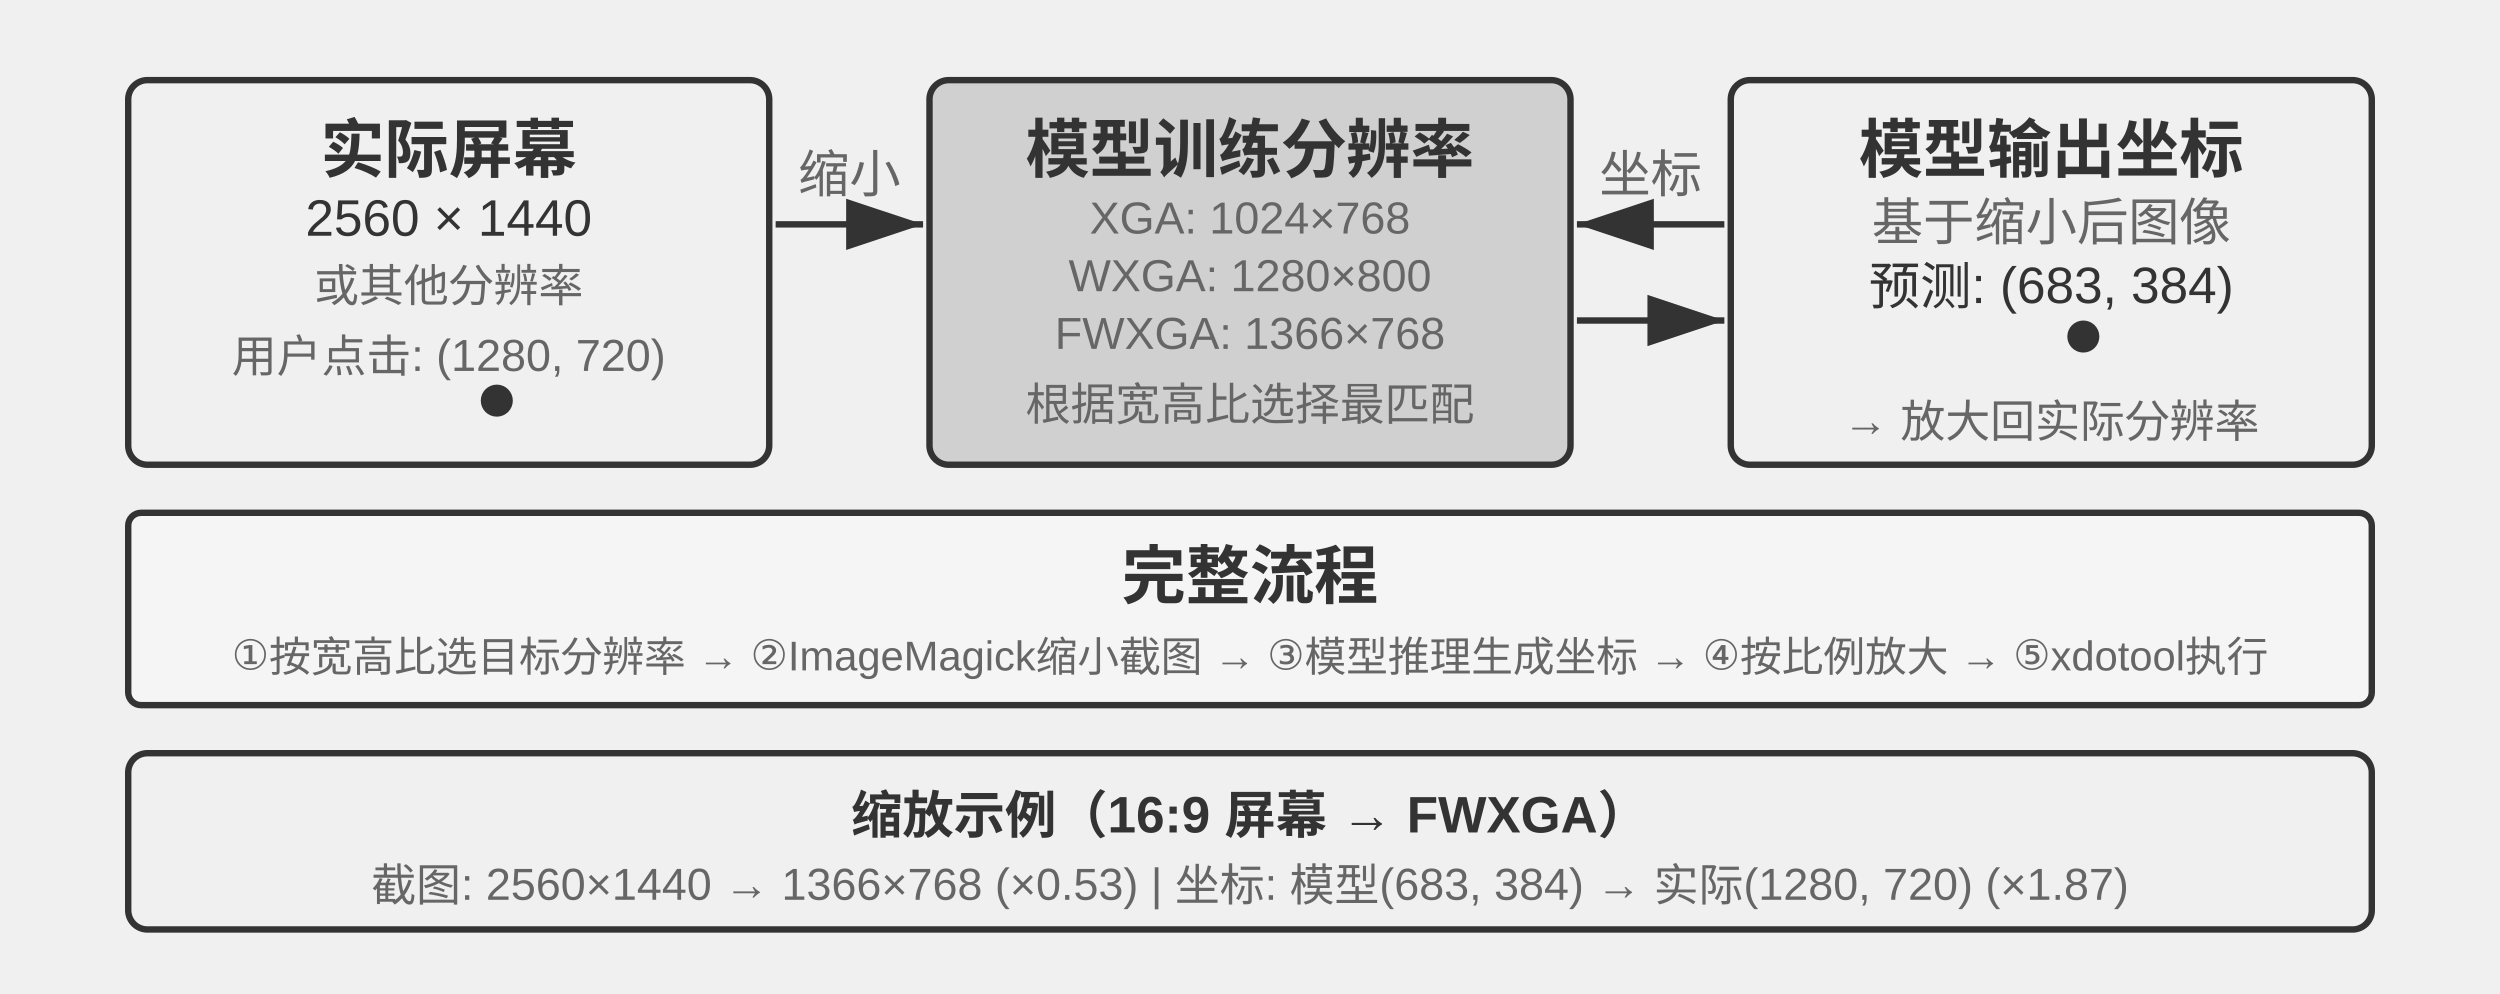
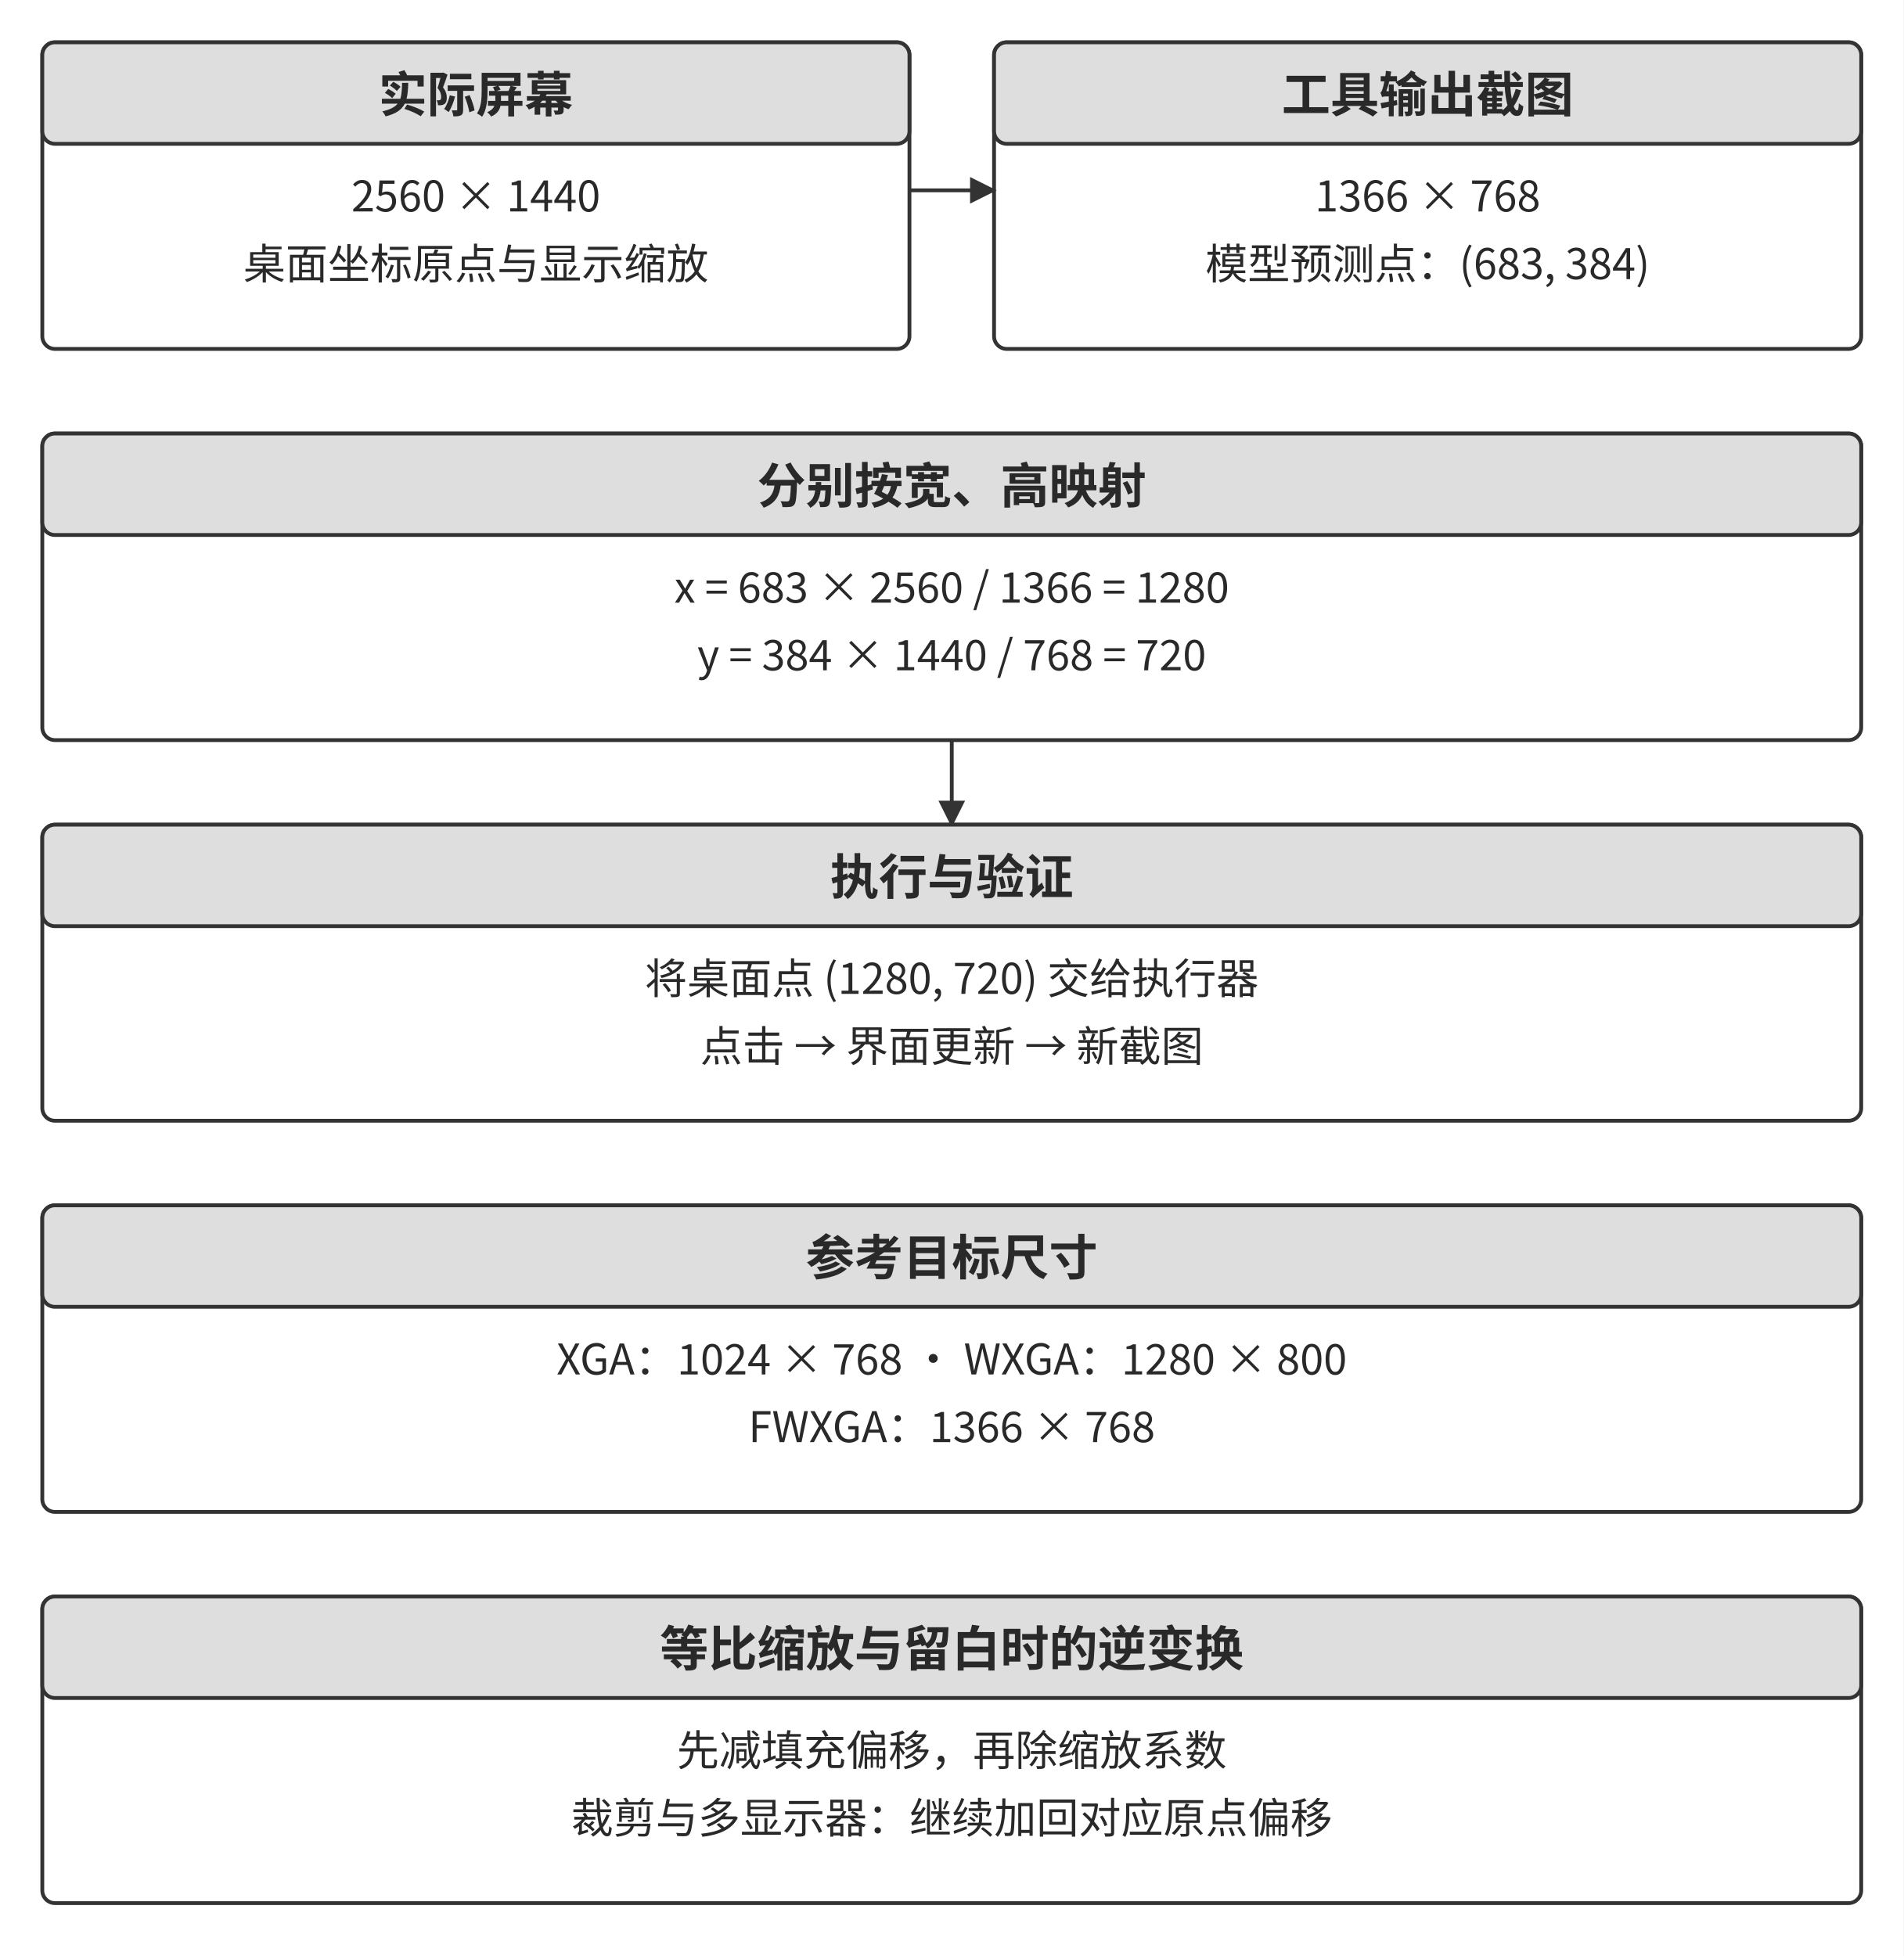
- <svg xmlns="http://www.w3.org/2000/svg" viewBox="0 40 780 310" width="780" height="310" style="background:#ffffff">
+ <svg xmlns="http://www.w3.org/2000/svg" width="150mm" height="154.17mm" viewBox="0 0 900 925" role="img" aria-labelledby="title desc">
  <defs>
-     <marker id="ah" markerWidth="12" markerHeight="8" refX="12" refY="4" orient="auto">
-       <polygon points="0 0, 12 4, 0 8" fill="#333333" />
-     </marker>
-     <marker id="ah-light" markerWidth="12" markerHeight="8" refX="12" refY="4" orient="auto">
-       <polygon points="0 0, 12 4, 0 8" fill="#999999" />
+     <marker id="arrow" viewBox="0 0 10 10" refX="9" refY="5" markerWidth="7" markerHeight="7" orient="auto-start-reverse">
+       <path d="M0 0 L10 5 L0 10 Z" fill="#333333" />
    </marker>
  </defs>
-   <rect x="40" y="65" width="200" height="120" rx="6" fill="#f0f0f0" stroke="#333333" stroke-width="2" />
-   <text x="140" y="85" font-family="Arial, 'Helvetica Neue', Helvetica, 'PingFang SC', 'Microsoft YaHei', sans-serif" font-size="20" fill="#333333" text-anchor="middle" dominant-baseline="central" font-weight="bold">实际屏幕</text>
-   <text x="140" y="108" font-family="Arial, 'Helvetica Neue', Helvetica, 'PingFang SC', 'Microsoft YaHei', sans-serif" font-size="16" fill="#333333" text-anchor="middle" dominant-baseline="central" font-weight="normal">2560 × 1440</text>
-   <text x="140" y="128" font-family="Arial, 'Helvetica Neue', Helvetica, 'PingFang SC', 'Microsoft YaHei', sans-serif" font-size="14" fill="#666666" text-anchor="middle" dominant-baseline="central" font-weight="normal">或其他分辨率</text>
-   <text x="140" y="150" font-family="Arial, 'Helvetica Neue', Helvetica, 'PingFang SC', 'Microsoft YaHei', sans-serif" font-size="14" fill="#666666" text-anchor="middle" dominant-baseline="central" font-weight="normal">用户点击: (1280, 720)</text>
-   <circle cx="155" cy="165" r="4" fill="#333333" stroke="#333333" stroke-width="2" />
-   <rect x="290" y="65" width="200" height="120" rx="6" fill="#d0d0d0" stroke="#333333" stroke-width="2" />
-   <text x="390" y="85" font-family="Arial, 'Helvetica Neue', Helvetica, 'PingFang SC', 'Microsoft YaHei', sans-serif" font-size="20" fill="#333333" text-anchor="middle" dominant-baseline="central" font-weight="bold">模型训练分辨率</text>
-   <text x="390" y="108" font-family="Arial, 'Helvetica Neue', Helvetica, 'PingFang SC', 'Microsoft YaHei', sans-serif" font-size="14" fill="#666666" text-anchor="middle" dominant-baseline="central" font-weight="normal">XGA: 1024×768</text>
-   <text x="390" y="126" font-family="Arial, 'Helvetica Neue', Helvetica, 'PingFang SC', 'Microsoft YaHei', sans-serif" font-size="14" fill="#666666" text-anchor="middle" dominant-baseline="central" font-weight="normal">WXGA: 1280×800</text>
-   <text x="390" y="144" font-family="Arial, 'Helvetica Neue', Helvetica, 'PingFang SC', 'Microsoft YaHei', sans-serif" font-size="14" fill="#666666" text-anchor="middle" dominant-baseline="central" font-weight="normal">FWXGA: 1366×768</text>
-   <text x="390" y="165" font-family="Arial, 'Helvetica Neue', Helvetica, 'PingFang SC', 'Microsoft YaHei', sans-serif" font-size="14" fill="#666666" text-anchor="middle" dominant-baseline="central" font-weight="normal">根据宽高比选择最匹配</text>
-   <rect x="540" y="65" width="200" height="120" rx="6" fill="#f0f0f0" stroke="#333333" stroke-width="2" />
-   <text x="640" y="85" font-family="Arial, 'Helvetica Neue', Helvetica, 'PingFang SC', 'Microsoft YaHei', sans-serif" font-size="20" fill="#333333" text-anchor="middle" dominant-baseline="central" font-weight="bold">模型输出坐标</text>
-   <text x="640" y="108" font-family="Arial, 'Helvetica Neue', Helvetica, 'PingFang SC', 'Microsoft YaHei', sans-serif" font-size="16" fill="#666666" text-anchor="middle" dominant-baseline="central" font-weight="normal">基于缩小后图像</text>
-   <text x="640" y="128" font-family="Arial, 'Helvetica Neue', Helvetica, 'PingFang SC', 'Microsoft YaHei', sans-serif" font-size="16" fill="#333333" text-anchor="middle" dominant-baseline="central" font-weight="normal">预测: (683, 384)</text>
-   <circle cx="650" cy="145" r="4" fill="#333333" stroke="#333333" stroke-width="2" />
-   <text x="640" y="168" font-family="Arial, 'Helvetica Neue', Helvetica, 'PingFang SC', 'Microsoft YaHei', sans-serif" font-size="14" fill="#666666" text-anchor="middle" dominant-baseline="central" font-weight="normal">→ 放大回实际分辨率</text>
-   <line x1="242" y1="110" x2="288" y2="110" stroke="#333333" stroke-width="2" marker-end="url(#ah)" />
-   <text x="265.0" y="100.0" font-family="Arial, 'Helvetica Neue', Helvetica, 'PingFang SC', 'Microsoft YaHei', sans-serif" font-size="16" fill="#666666" text-anchor="middle">缩小</text>
-   <line x1="492" y1="140" x2="538" y2="140" stroke="#333333" stroke-width="2" marker-end="url(#ah)" />
-   <line x1="538" y1="110" x2="492" y2="110" stroke="#333333" stroke-width="2" marker-end="url(#ah)" />
-   <text x="515.0" y="100.0" font-family="Arial, 'Helvetica Neue', Helvetica, 'PingFang SC', 'Microsoft YaHei', sans-serif" font-size="16" fill="#666666" text-anchor="middle">坐标</text>
-   <rect x="40" y="200" width="700" height="60" rx="4" fill="#f5f5f5" stroke="#333333" stroke-width="2" />
-   <text x="390" y="218" font-family="Arial, 'Helvetica Neue', Helvetica, 'PingFang SC', 'Microsoft YaHei', sans-serif" font-size="20" fill="#333333" text-anchor="middle" dominant-baseline="central" font-weight="bold">完整流程</text>
-   <text x="390" y="242" font-family="Arial, 'Helvetica Neue', Helvetica, 'PingFang SC', 'Microsoft YaHei', sans-serif" font-size="13" fill="#666666" text-anchor="middle" dominant-baseline="central" font-weight="normal">①按宽高比选目标分辨率 → ②ImageMagick缩小截图 → ③模型推理生成坐标 → ④按比例放大 → ⑤xdotool执行</text>
-   <rect x="40" y="275" width="700" height="55" rx="6" fill="#f0f0f0" stroke="#333333" stroke-width="2" />
-   <text x="390" y="293" font-family="Arial, 'Helvetica Neue', Helvetica, 'PingFang SC', 'Microsoft YaHei', sans-serif" font-size="16" fill="#333333" text-anchor="middle" dominant-baseline="central" font-weight="bold">缩放示例（16:9 屏幕 → FWXGA）</text>
-   <text x="390" y="315" font-family="Arial, 'Helvetica Neue', Helvetica, 'PingFang SC', 'Microsoft YaHei', sans-serif" font-size="14" fill="#666666" text-anchor="middle" dominant-baseline="central" font-weight="normal">截图: 2560×1440 → 1366×768 (×0.53)  |  坐标: 模型(683, 384) → 实际(1280, 720) (×1.87)</text>
+   <rect width="900" height="925" fill="#ffffff" />
+   <rect x="20" y="20" width="410" height="145" rx="6" fill="#ffffff" stroke="#333333" stroke-width="1.8" />
+   <rect x="20" y="20" width="410" height="48" rx="6" fill="#dedede" stroke="#333333" stroke-width="1.8" />
+   <text x="225.0" y="53" text-anchor="middle" font-family="Noto Sans CJK SC,Source Han Sans CN,Microsoft YaHei,sans-serif" font-size="23" font-weight="700" fill="#292929">实际屏幕</text>
+   <text x="225.0" y="100" text-anchor="middle" font-family="Noto Sans CJK SC,Source Han Sans CN,Microsoft YaHei,sans-serif" font-size="20" font-weight="400" fill="#292929">2560 × 1440</text>
+   <text x="225.0" y="132" text-anchor="middle" font-family="Noto Sans CJK SC,Source Han Sans CN,Microsoft YaHei,sans-serif" font-size="20" font-weight="400" fill="#292929">桌面坐标原点与显示缩放</text>
+   <rect x="470" y="20" width="410" height="145" rx="6" fill="#ffffff" stroke="#333333" stroke-width="1.8" />
+   <rect x="470" y="20" width="410" height="48" rx="6" fill="#dedede" stroke="#333333" stroke-width="1.8" />
+   <text x="675.0" y="53" text-anchor="middle" font-family="Noto Sans CJK SC,Source Han Sans CN,Microsoft YaHei,sans-serif" font-size="23" font-weight="700" fill="#292929">工具输出截图</text>
+   <text x="675.0" y="100" text-anchor="middle" font-family="Noto Sans CJK SC,Source Han Sans CN,Microsoft YaHei,sans-serif" font-size="20" font-weight="400" fill="#292929">1366 × 768</text>
+   <text x="675.0" y="132" text-anchor="middle" font-family="Noto Sans CJK SC,Source Han Sans CN,Microsoft YaHei,sans-serif" font-size="20" font-weight="400" fill="#292929">模型预测点：(683, 384)</text>
+   <path d="M 430 90 L 470 90" fill="none" stroke="#333333" stroke-width="1.8" marker-end="url(#arrow)" />
+   <rect x="20" y="205" width="860" height="145" rx="6" fill="#ffffff" stroke="#333333" stroke-width="1.8" />
+   <rect x="20" y="205" width="860" height="48" rx="6" fill="#dedede" stroke="#333333" stroke-width="1.8" />
+   <text x="450.0" y="238" text-anchor="middle" font-family="Noto Sans CJK SC,Source Han Sans CN,Microsoft YaHei,sans-serif" font-size="23" font-weight="700" fill="#292929">分别按宽、高映射</text>
+   <text x="450.0" y="285" text-anchor="middle" font-family="Noto Sans CJK SC,Source Han Sans CN,Microsoft YaHei,sans-serif" font-size="20" font-weight="400" fill="#292929">x = 683 × 2560 / 1366 = 1280</text>
+   <text x="450.0" y="317" text-anchor="middle" font-family="Noto Sans CJK SC,Source Han Sans CN,Microsoft YaHei,sans-serif" font-size="20" font-weight="400" fill="#292929">y = 384 × 1440 / 768 = 720</text>
+   <path d="M 450 350 L 450 390" fill="none" stroke="#333333" stroke-width="1.8" marker-end="url(#arrow)" />
+   <rect x="20" y="390" width="860" height="140" rx="6" fill="#ffffff" stroke="#333333" stroke-width="1.8" />
+   <rect x="20" y="390" width="860" height="48" rx="6" fill="#dedede" stroke="#333333" stroke-width="1.8" />
+   <text x="450.0" y="423" text-anchor="middle" font-family="Noto Sans CJK SC,Source Han Sans CN,Microsoft YaHei,sans-serif" font-size="23" font-weight="700" fill="#292929">执行与验证</text>
+   <text x="450.0" y="470" text-anchor="middle" font-family="Noto Sans CJK SC,Source Han Sans CN,Microsoft YaHei,sans-serif" font-size="20" font-weight="400" fill="#292929">将桌面点 (1280, 720) 交给执行器</text>
+   <text x="450.0" y="502" text-anchor="middle" font-family="Noto Sans CJK SC,Source Han Sans CN,Microsoft YaHei,sans-serif" font-size="20" font-weight="400" fill="#292929">点击 → 界面更新 → 新截图</text>
+   <rect x="20" y="570" width="860" height="145" rx="6" fill="#ffffff" stroke="#333333" stroke-width="1.8" />
+   <rect x="20" y="570" width="860" height="48" rx="6" fill="#dedede" stroke="#333333" stroke-width="1.8" />
+   <text x="450.0" y="603" text-anchor="middle" font-family="Noto Sans CJK SC,Source Han Sans CN,Microsoft YaHei,sans-serif" font-size="23" font-weight="700" fill="#292929">参考目标尺寸</text>
+   <text x="450.0" y="650" text-anchor="middle" font-family="Noto Sans CJK SC,Source Han Sans CN,Microsoft YaHei,sans-serif" font-size="20" font-weight="400" fill="#292929">XGA：1024 × 768 · WXGA：1280 × 800</text>
+   <text x="450.0" y="682" text-anchor="middle" font-family="Noto Sans CJK SC,Source Han Sans CN,Microsoft YaHei,sans-serif" font-size="20" font-weight="400" fill="#292929">FWXGA：1366 × 768</text>
+   <rect x="20" y="755" width="860" height="145" rx="6" fill="#ffffff" stroke="#333333" stroke-width="1.8" />
+   <rect x="20" y="755" width="860" height="48" rx="6" fill="#dedede" stroke="#333333" stroke-width="1.8" />
+   <text x="450.0" y="788" text-anchor="middle" font-family="Noto Sans CJK SC,Source Han Sans CN,Microsoft YaHei,sans-serif" font-size="23" font-weight="700" fill="#292929">等比缩放与留白时的逆变换</text>
+   <text x="450.0" y="835" text-anchor="middle" font-family="Noto Sans CJK SC,Source Han Sans CN,Microsoft YaHei,sans-serif" font-size="20" font-weight="400" fill="#292929">先减填充偏移，再除缩放系数</text>
+   <text x="450.0" y="867" text-anchor="middle" font-family="Noto Sans CJK SC,Source Han Sans CN,Microsoft YaHei,sans-serif" font-size="20" font-weight="400" fill="#292929">裁剪与多显示器：继续加回对应原点偏移</text>
</svg>
